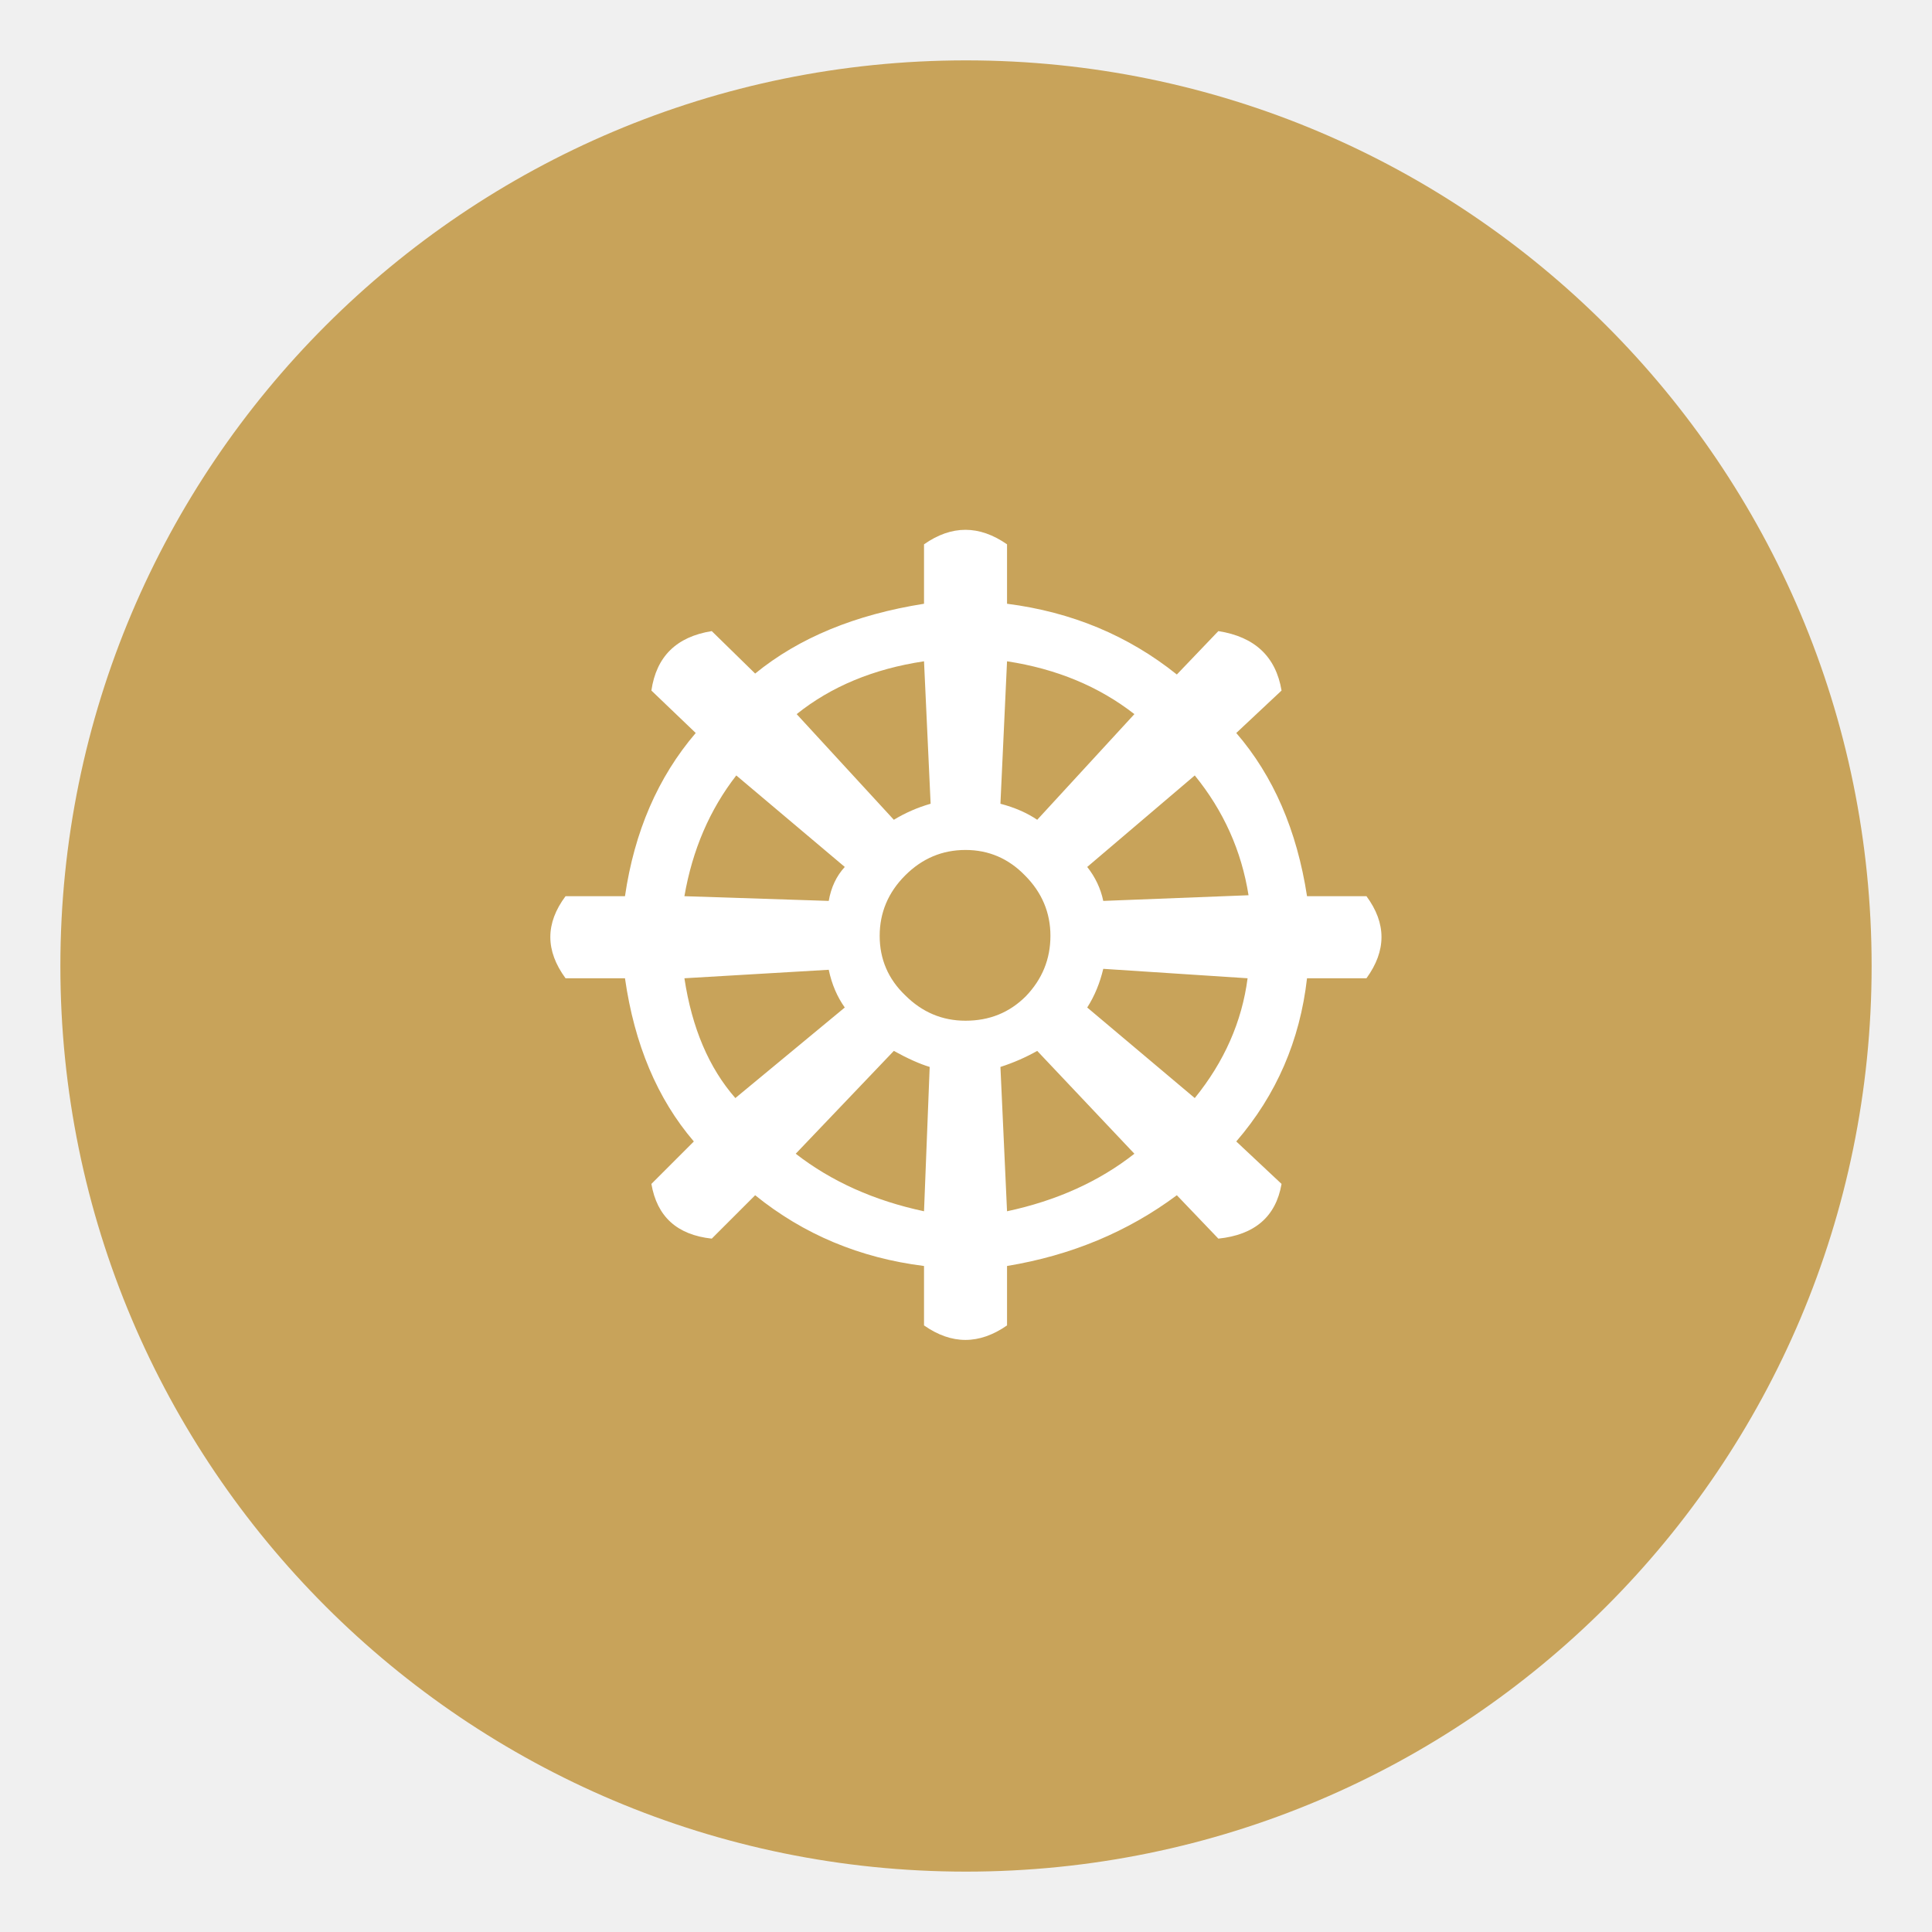
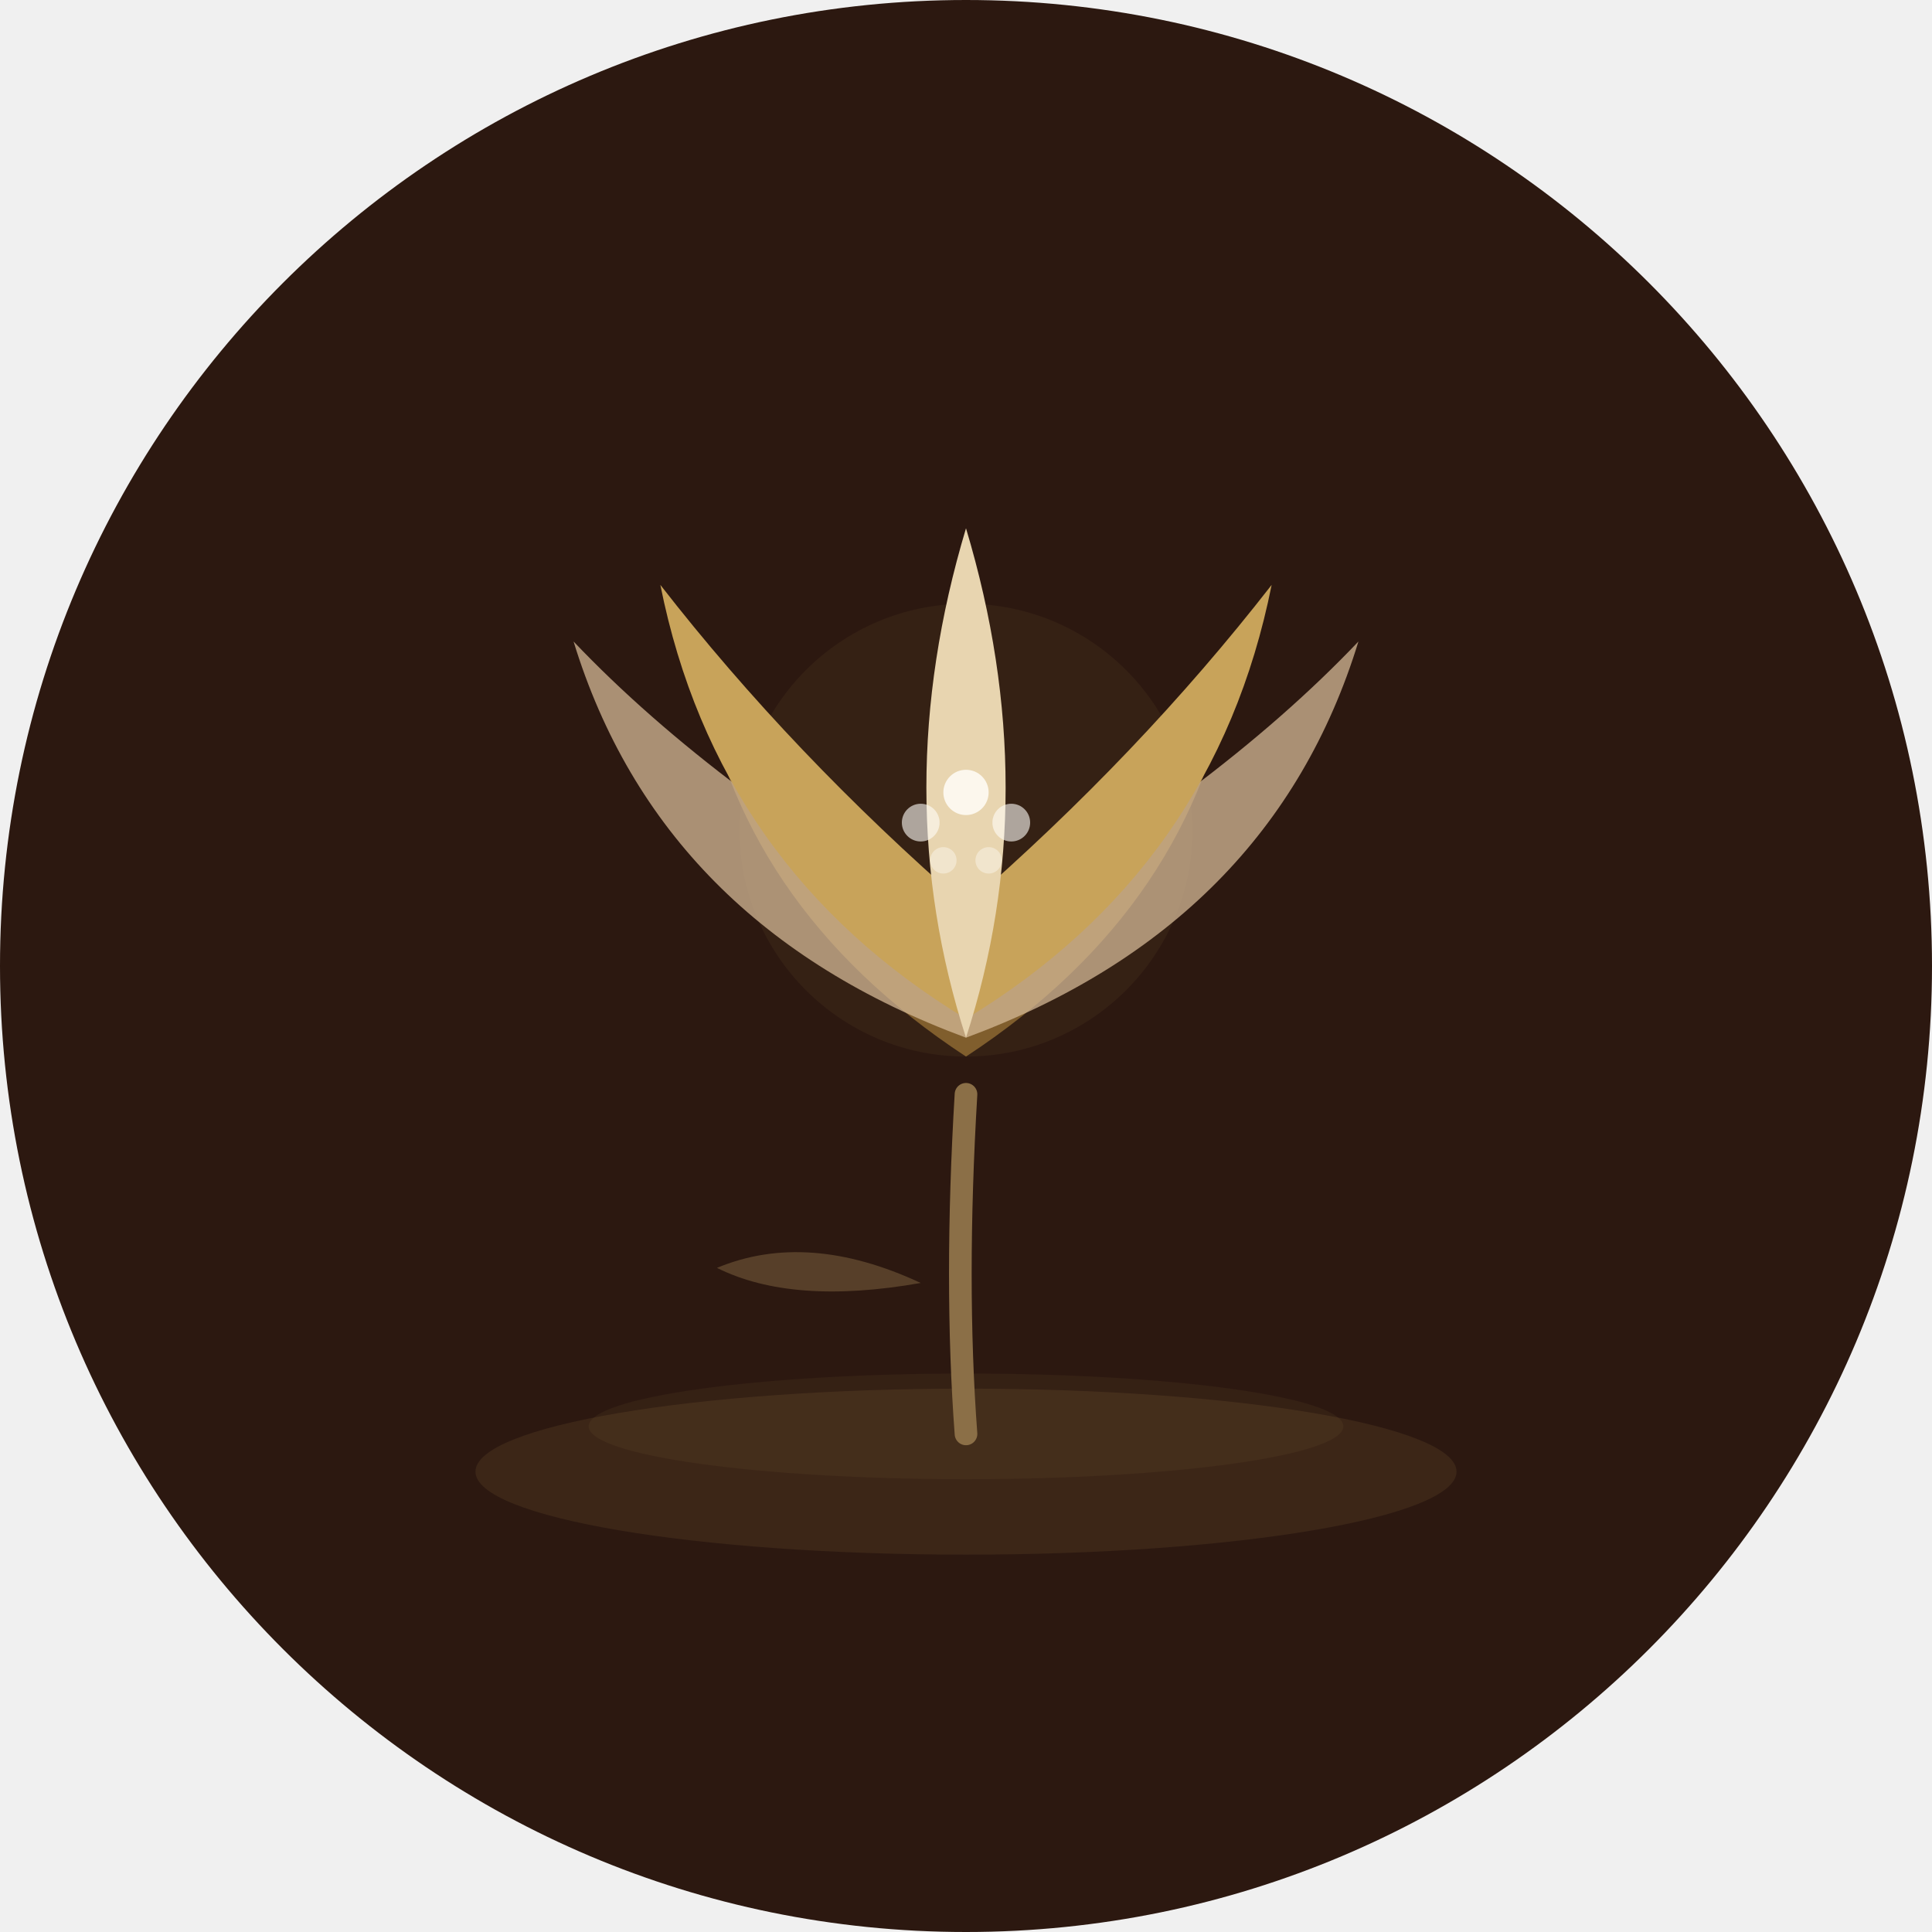
- <svg xmlns="http://www.w3.org/2000/svg" viewBox="0 0 32 32">
-   <circle cx="16" cy="16" r="15" fill="#C8A35A" />
-   <text x="16" y="22" text-anchor="middle" font-size="18" fill="white" font-family="serif">☸</text>
+ <svg xmlns="http://www.w3.org/2000/svg" viewBox="0 0 512 512">
+   <style>
+     @media (prefers-color-scheme: dark) {
+       .bg { fill: #3E2723; }
+       .stem { stroke: #D4B896; }
+       .leaf { fill: #D4B896; opacity: 0.5; }
+       .petal-back { fill: #D4B896; opacity: 0.7; }
+       .petal-mid { fill: #E8D5B0; }
+       .petal-outer { fill: #FFFDF8; opacity: 0.6; }
+       .petal-front { fill: #FFFDF8; }
+       .pistil { fill: #FFFDF8; }
+       .ripple { fill: #E8D5B0; }
+       .halo { fill: #E8D5B0; }
+     }
+   </style>
+   <circle class="bg" cx="256" cy="256" r="256" fill="#2C1810" />
+   <ellipse class="ripple" cx="256" cy="390" rx="130" ry="22" fill="#C8A35A" opacity="0.10" />
+   <ellipse class="ripple" cx="256" cy="378" rx="100" ry="14" fill="#C8A35A" opacity="0.06" />
+   <path class="stem" d="M256 380 Q253 340 256 290" stroke="#8B6F47" stroke-width="6" fill="none" stroke-linecap="round" />
+   <path class="leaf" d="M244 340 Q210 346 190 336 Q214 326 244 340Z" fill="#8B6F47" opacity="0.45" />
+   <circle class="halo" cx="256" cy="220" r="60" fill="#C8A35A" opacity="0.06" />
+   <path class="petal-back" d="M256 280 Q195 240 185 175 Q215 225 256 250Z" fill="#A07838" opacity="0.7" />
+   <path class="petal-back" d="M256 280 Q317 240 327 175 Q297 225 256 250Z" fill="#A07838" opacity="0.7" />
+   <path class="petal-outer" d="M256 275 Q175 245 152 170 Q190 210 256 248Z" fill="#D4B896" opacity="0.75" />
+   <path class="petal-outer" d="M256 275 Q337 245 360 170 Q322 210 256 248Z" fill="#D4B896" opacity="0.75" />
+   <path class="petal-mid" d="M256 270 Q190 230 175 155 Q210 200 256 240Z" fill="#C8A35A" />
+   <path class="petal-mid" d="M256 270 Q322 230 337 155 Q302 200 256 240Z" fill="#C8A35A" />
+   <path class="petal-front" d="M256 275 Q235 210 256 140 Q277 210 256 275Z" fill="#E8D5B0" />
+   <circle class="pistil" cx="244" cy="218" r="5" fill="#FFFDF8" opacity="0.6" />
+   <circle class="pistil" cx="256" cy="210" r="6" fill="#FFFDF8" opacity="0.85" />
+   <circle class="pistil" cx="268" cy="218" r="5" fill="#FFFDF8" opacity="0.6" />
+   <circle class="pistil" cx="250" cy="228" r="3.5" fill="#FFFDF8" opacity="0.4" />
+   <circle class="pistil" cx="262" cy="228" r="3.5" fill="#FFFDF8" opacity="0.4" />
</svg>
